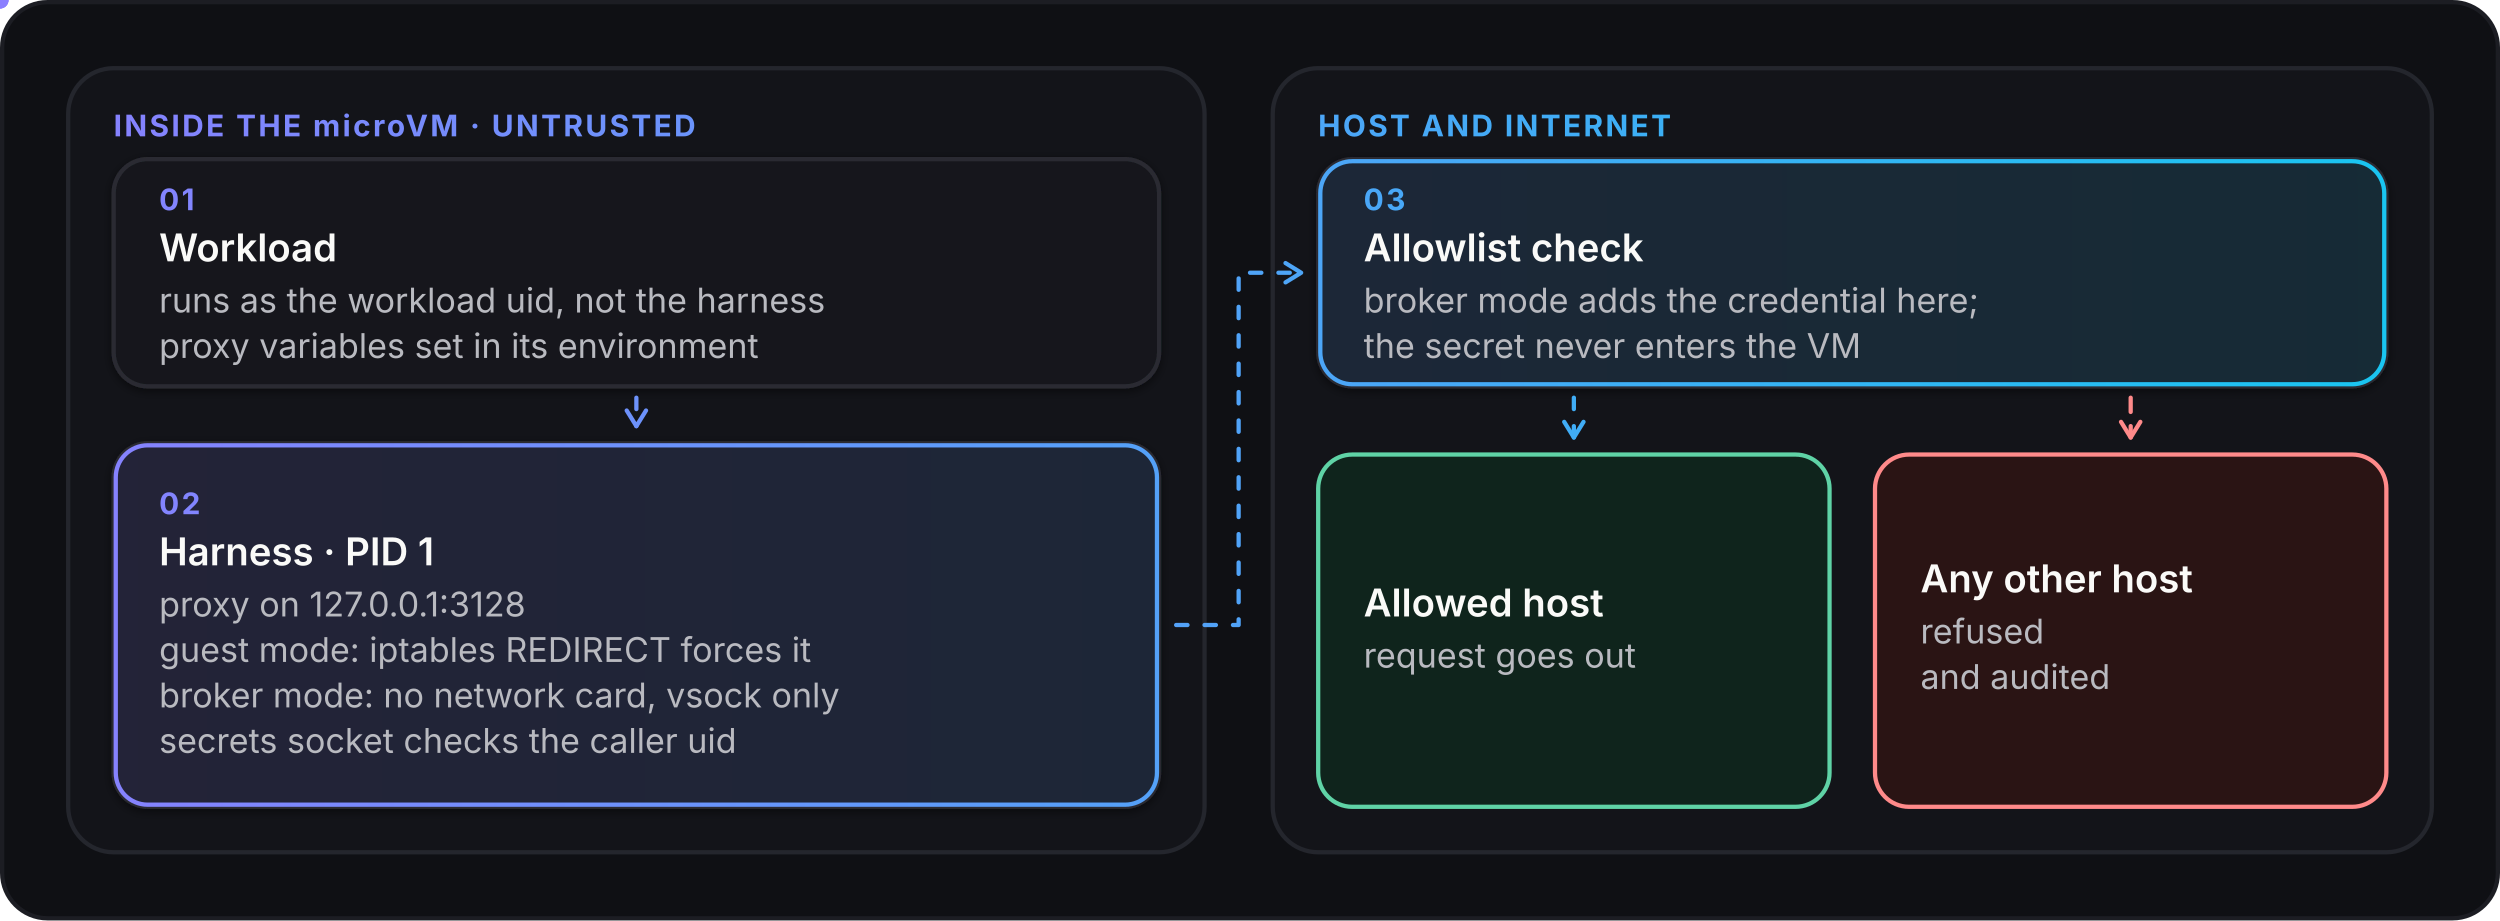
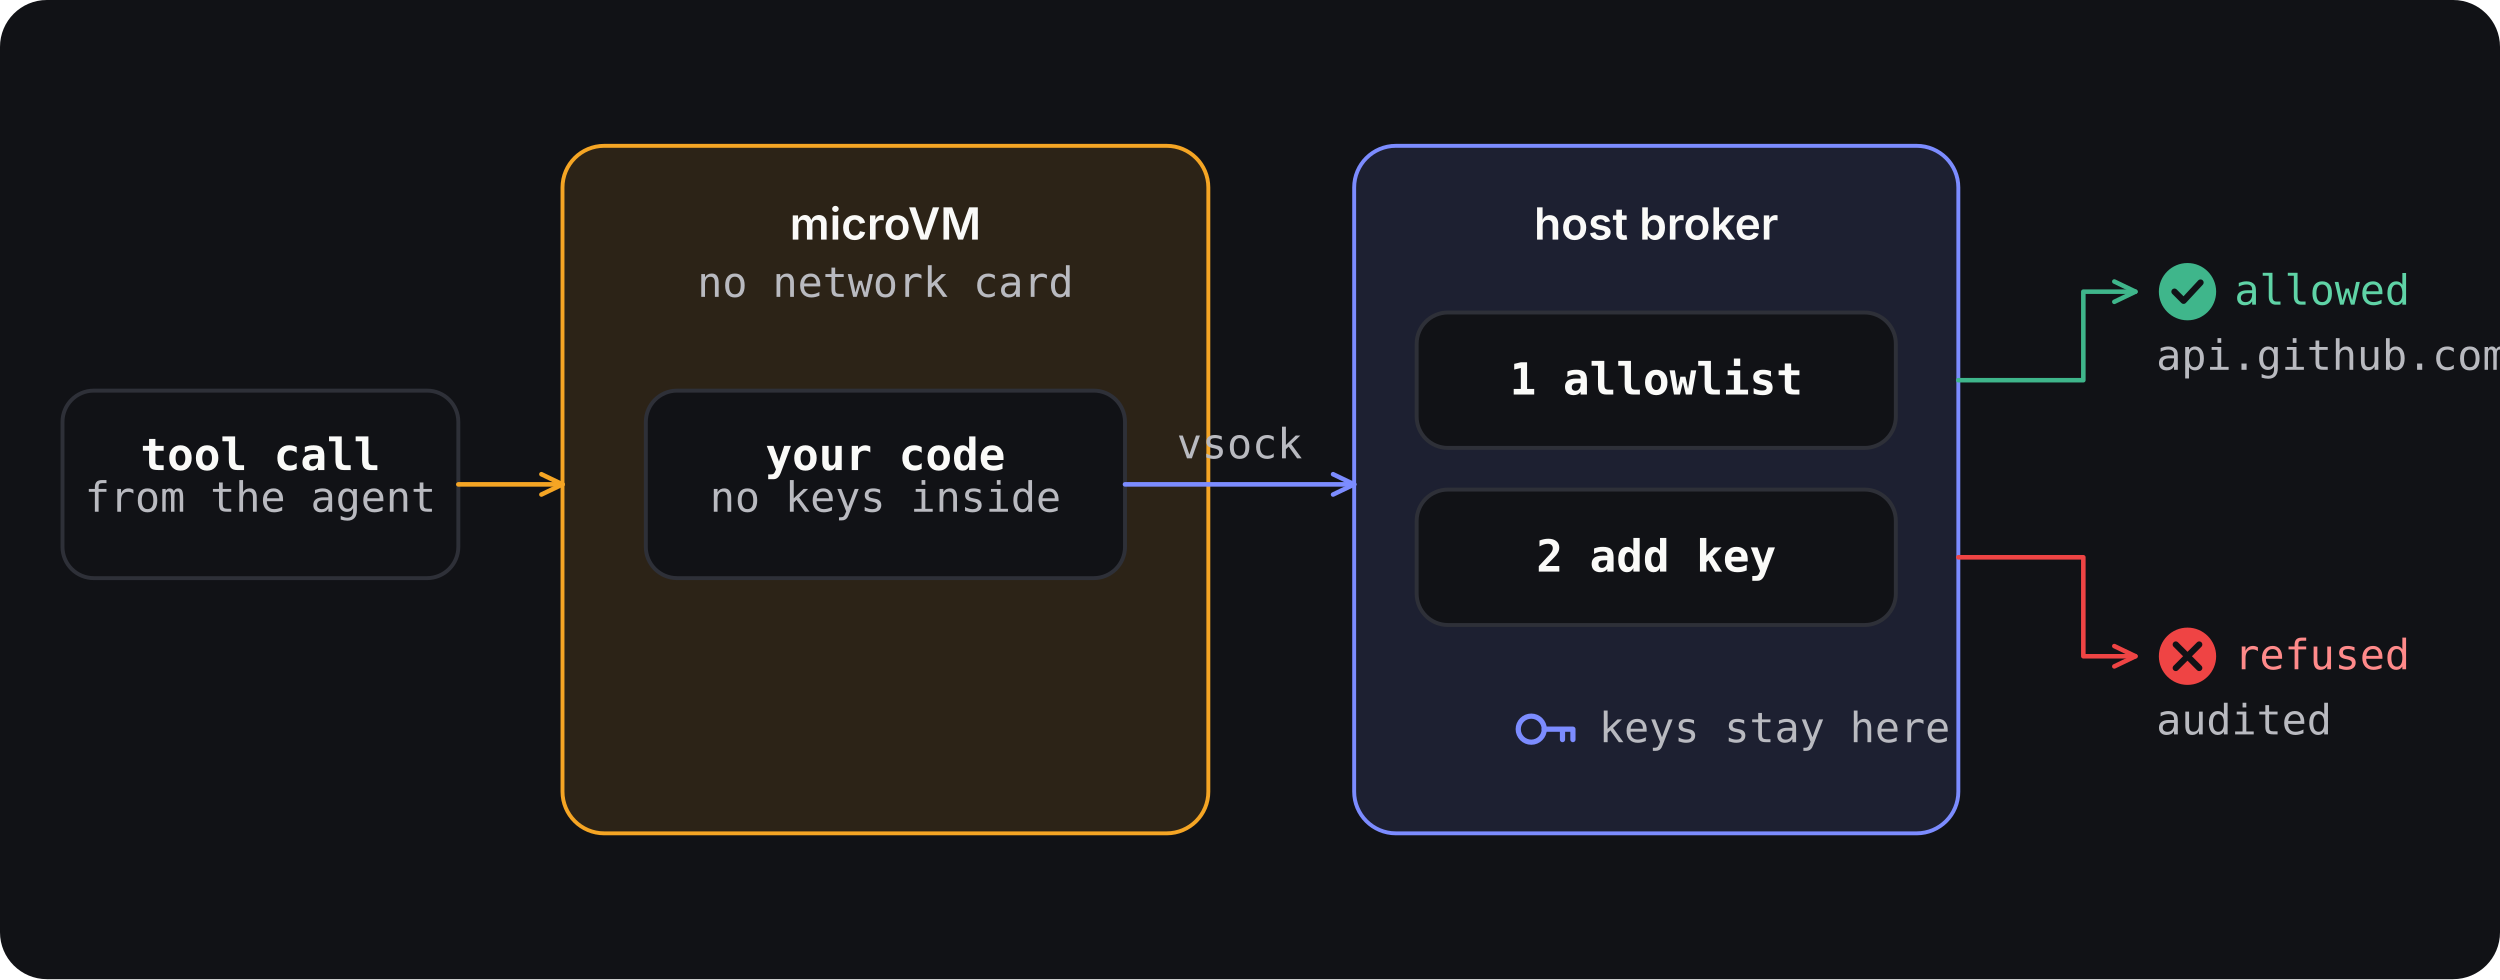
- <svg xmlns="http://www.w3.org/2000/svg" viewBox="0 0 880 324" width="880" height="324" role="img" aria-labelledby="t d">
-   <style>
- .cv{fill:#0f1014;stroke:#1c1d23;stroke-width:1.5}
- .zone{fill:#131419;stroke:#24262d;stroke-width:1.5}
- .card{fill:#17181d;stroke:#2a2c33;stroke-width:1.5}
- .soft{fill:url(#gs)}.ring{fill:none;stroke:url(#ga);stroke-width:1.5}
- .ghost{fill:none;stroke:#5c5f68;stroke-width:1.5;stroke-dasharray:4 4}
- .chip{fill:#17181d;stroke:#2a2c33;stroke-width:1}
- text{font-family:'Inter Tight','Inter',ui-sans-serif,-apple-system,'Segoe UI',sans-serif}
- .t{font-size:13.5px;font-weight:600;fill:#fafaf8}
- .s{font-size:12px;fill:#b9bac0}
- .m{font:11.5px 'JetBrains Mono',ui-monospace,'SF Mono',Menlo,Consolas,monospace;fill:#b9bac0}
- .xs{font-size:11px;font-weight:500;fill:#8c8e96}
- .k{font-size:10.5px;font-weight:650;letter-spacing:.08em;fill:#8c8e96}
- .ka{fill:url(#ga)}
- .ln,.la{fill:none;stroke-width:1.5;stroke-linecap:round;stroke-linejoin:round}
- .ln{stroke:#5c5f68}.la{stroke:url(#ga)}
- .dash{stroke-dasharray:5 5}
- .pkt{fill:url(#ga)}
- .flow{stroke-dasharray:4 6;animation:flow 1.1s linear infinite}
- @keyframes flow{to{stroke-dashoffset:-20}}
- @media (prefers-reduced-motion:reduce){.flow{animation:none;stroke-dasharray:none}.pkt{display:none}}
- </style>
-   <defs>
-     <linearGradient id="ga" gradientUnits="userSpaceOnUse" x1="0" y1="0" x2="880" y2="0">
-       <stop offset="0" stop-color="#8b7fff" />
-       <stop offset="1" stop-color="#14c8f0" />
-     </linearGradient>
-     <linearGradient id="gs" gradientUnits="userSpaceOnUse" x1="0" y1="0" x2="880" y2="0">
-       <stop offset="0" stop-color="#8b7fff" stop-opacity="0.12" />
-       <stop offset="1" stop-color="#14c8f0" stop-opacity="0.12" />
-     </linearGradient>
-     <filter id="sh" x="-10%" y="-10%" width="120%" height="140%">
-       <feDropShadow dx="0" dy="1" stdDeviation="1.6" flood-color="#000000" flood-opacity="0.5" />
-     </filter>
-   </defs>
-   <rect class="cv" x=".75" y=".75" width="878.5" height="322.5" rx="16" />
-   <rect class="zone" x="24" y="24" width="400" height="276" rx="16" />
-   <text class="k ka" x="40" y="48">INSIDE THE microVM · UNTRUSTED</text>
-   <rect class="card" x="40" y="56" width="368" height="80" rx="12" filter="url(#sh)" />
-   <text class="k ka" x="56" y="74">01</text>
-   <text class="t" x="56" y="92">Workload</text>
-   <text class="s" x="56" y="110">runs as the workload uid, not the harness</text>
-   <text class="s" x="56" y="126">proxy variables set in its environment</text>
-   <rect class="card" x="40" y="156" width="368" height="128" rx="12" filter="url(#sh)" />
-   <rect class="soft" x="40" y="156" width="368" height="128" rx="12" />
-   <rect class="ring" x="40.75" y="156.75" width="366.5" height="126.5" rx="11.25" />
-   <text class="k ka" x="56" y="181">02</text>
-   <text class="t" x="56" y="199">Harness · PID 1</text>
-   <text class="s" x="56" y="217">proxy on 127.0.0.1:3128</text>
-   <text class="s" x="56" y="233">guest mode: iptables REDIRECT forces it</text>
-   <text class="s" x="56" y="249">broker mode: no network card, vsock only</text>
-   <text class="s" x="56" y="265">secrets socket checks the caller uid</text>
-   <path class="la flow" d="M224 140L224 150" />
-   <path class="la" d="M220.6 144.5L224 150L227.4 144.5" />
-   <circle class="pkt" r="3">
-     <animateMotion dur="2.6s" repeatCount="indefinite" path="M224 140L224 150" />
-   </circle>
-   <rect class="zone" x="448" y="24" width="408" height="276" rx="16" />
-   <text class="k ka" x="464" y="48">HOST AND INTERNET</text>
-   <rect class="card" x="464" y="56" width="376" height="80" rx="12" filter="url(#sh)" />
-   <rect class="soft" x="464" y="56" width="376" height="80" rx="12" />
-   <rect class="ring" x="464.75" y="56.75" width="374.5" height="78.5" rx="11.25" />
-   <text class="k ka" x="480" y="74">03</text>
-   <text class="t" x="480" y="92">Allowlist check</text>
-   <text class="s" x="480" y="110">broker mode adds the credential here;</text>
-   <text class="s" x="480" y="126">the secret never enters the VM</text>
-   <rect x="464" y="160" width="180" height="124" rx="12" fill="#0f241c" stroke="#5fd3a6" stroke-width="1.5" />
-   <text class="t" x="480" y="217">Allowed host</text>
-   <text class="s" x="480" y="235">request goes out</text>
-   <rect x="660" y="160" width="180" height="124" rx="12" fill="#2a1414" stroke="#ff8a8a" stroke-width="1.5" />
-   <text class="t" x="676" y="208.5">Any other host</text>
-   <text class="s" x="676" y="226.5">refused</text>
-   <text class="s" x="676" y="242.5">and audited</text>
-   <path class="la flow" d="M414 220L436 220L436 96L458 96" />
-   <path class="la" d="M452.5 99.4L458 96L452.5 92.6" />
-   <circle class="pkt" r="3">
-     <animateMotion dur="2.6s" repeatCount="indefinite" path="M414 220L436 220L436 96L458 96" />
-   </circle>
-   <path class="la flow" d="M554 140L554 154" />
-   <path class="la" d="M550.6 148.5L554 154L557.4 148.5" />
-   <circle class="pkt" r="3">
-     <animateMotion dur="2.6s" repeatCount="indefinite" path="M554 140L554 154" />
-   </circle>
-   <path class="ln dash" style="stroke:#ff8a8a" d="M750 140L750 154" />
-   <path class="ln" style="stroke:#ff8a8a" d="M746.6 148.5L750 154L753.4 148.5" />
+ <svg xmlns="http://www.w3.org/2000/svg" viewBox="0 0 960 376" width="960" height="376" role="img" aria-labelledby="t d">
+   <rect width="960" height="376" rx="18" fill="#111216" />
+   <rect x="24" y="150" width="152" height="72" rx="12" fill="#111216" stroke="#2e3038" stroke-width="1.5" />
+   <text x="100" y="180.5" font-family="'JetBrains Mono', ui-monospace, SFMono-Regular, Menlo, Consolas, monospace" font-size="17" font-weight="600" fill="#fafaf8" text-anchor="middle">tool call</text>
+   <text x="100" y="196.5" font-family="'JetBrains Mono', ui-monospace, SFMono-Regular, Menlo, Consolas, monospace" font-size="16" font-weight="400" fill="#b9bac0" text-anchor="middle">from the agent</text>
+   <path d="M176 186 L216 186" fill="none" stroke="#f5a524" stroke-width="1.75" stroke-linecap="round" stroke-linejoin="round" />
+   <path d="M207.9 189.9 L216 186 L207.9 182.1" fill="none" stroke="#f5a524" stroke-width="1.75" stroke-linecap="round" stroke-linejoin="round" />
+   <rect x="216" y="56" width="248" height="264" rx="16" fill="#f5a524" fill-opacity="0.12" stroke="#f5a524" stroke-width="1.5" />
+   <text x="340" y="92" font-family="'Inter Tight', Inter, ui-sans-serif, system-ui, -apple-system, 'Segoe UI', sans-serif" font-size="17" font-weight="600" fill="#fafaf8" text-anchor="middle">microVM</text>
+   <text x="340" y="114" font-family="'JetBrains Mono', ui-monospace, SFMono-Regular, Menlo, Consolas, monospace" font-size="16" font-weight="400" fill="#b9bac0" text-anchor="middle">no network card</text>
+   <rect x="248" y="150" width="184" height="72" rx="12" fill="#111216" stroke="#2e3038" stroke-width="1.5" />
+   <text x="340" y="180.5" font-family="'JetBrains Mono', ui-monospace, SFMono-Regular, Menlo, Consolas, monospace" font-size="17" font-weight="600" fill="#fafaf8" text-anchor="middle">your code</text>
+   <text x="340" y="196.5" font-family="'JetBrains Mono', ui-monospace, SFMono-Regular, Menlo, Consolas, monospace" font-size="16" font-weight="400" fill="#b9bac0" text-anchor="middle">no keys inside</text>
+   <path d="M432 186 L520 186" fill="none" stroke="#7c8cff" stroke-width="1.75" stroke-linecap="round" stroke-linejoin="round" />
+   <path d="M511.9 189.9 L520 186 L511.9 182.1" fill="none" stroke="#7c8cff" stroke-width="1.75" stroke-linecap="round" stroke-linejoin="round" />
+   <text x="476" y="176" font-family="'JetBrains Mono', ui-monospace, SFMono-Regular, Menlo, Consolas, monospace" font-size="16" font-weight="400" fill="#b9bac0" text-anchor="middle">vsock</text>
+   <rect x="520" y="56" width="232" height="264" rx="16" fill="#7c8cff" fill-opacity="0.12" stroke="#7c8cff" stroke-width="1.5" />
+   <text x="636" y="92" font-family="'Inter Tight', Inter, ui-sans-serif, system-ui, -apple-system, 'Segoe UI', sans-serif" font-size="17" font-weight="600" fill="#fafaf8" text-anchor="middle">host broker</text>
+   <rect x="544" y="120" width="184" height="52" rx="12" fill="#111216" stroke="#2e3038" stroke-width="1.5" />
+   <text x="636" y="151.5" font-family="'JetBrains Mono', ui-monospace, SFMono-Regular, Menlo, Consolas, monospace" font-size="17" font-weight="600" fill="#fafaf8" text-anchor="middle">1 allowlist</text>
+   <rect x="544" y="188" width="184" height="52" rx="12" fill="#111216" stroke="#2e3038" stroke-width="1.5" />
+   <text x="636" y="219.5" font-family="'JetBrains Mono', ui-monospace, SFMono-Regular, Menlo, Consolas, monospace" font-size="17" font-weight="600" fill="#fafaf8" text-anchor="middle">2 add key</text>
+   <g fill="none" stroke="#7c8cff" stroke-width="2" stroke-linecap="round">
+     <circle cx="588" cy="280" r="5" />
+     <path d="M593 280 h11 M600 280 v4 M604 280 v4" />
+   </g>
+   <text x="614" y="285" font-family="'JetBrains Mono', ui-monospace, SFMono-Regular, Menlo, Consolas, monospace" font-size="16" font-weight="400" fill="#b9bac0" text-anchor="start">keys stay here</text>
+   <path d="M752 146 L800 146 L800 112 L820 112" fill="none" stroke="#3fb68b" stroke-width="1.75" stroke-linecap="round" stroke-linejoin="round" />
+   <path d="M811.9 115.9 L820 112 L811.9 108.1" fill="none" stroke="#3fb68b" stroke-width="1.75" stroke-linecap="round" stroke-linejoin="round" />
+   <path d="M752 214 L800 214 L800 252 L820 252" fill="none" stroke="#ef4444" stroke-width="1.75" stroke-linecap="round" stroke-linejoin="round" />
+   <path d="M811.9 255.9 L820 252 L811.9 248.1" fill="none" stroke="#ef4444" stroke-width="1.75" stroke-linecap="round" stroke-linejoin="round" />
+   <circle cx="840" cy="112" r="11" fill="#3fb68b" />
+   <path d="M835 112 l3.5 3.5 l6.5 -7" fill="none" stroke="#111216" stroke-width="2.4" stroke-linecap="round" stroke-linejoin="round" />
+   <text x="858" y="117" font-family="'JetBrains Mono', ui-monospace, SFMono-Regular, Menlo, Consolas, monospace" font-size="16" font-weight="400" fill="#5fd3a6" text-anchor="start">allowed</text>
+   <text x="828" y="142" font-family="'JetBrains Mono', ui-monospace, SFMono-Regular, Menlo, Consolas, monospace" font-size="16" font-weight="400" fill="#b9bac0" text-anchor="start">api.github.com</text>
+   <circle cx="840" cy="252" r="11" fill="#ef4444" />
+   <path d="M835.5 247.5 l9 9 M844.5 247.5 l-9 9" stroke="#111216" stroke-width="2.4" stroke-linecap="round" />
+   <text x="858" y="257" font-family="'JetBrains Mono', ui-monospace, SFMono-Regular, Menlo, Consolas, monospace" font-size="16" font-weight="400" fill="#ff8a8a" text-anchor="start">refused</text>
+   <text x="828" y="282" font-family="'JetBrains Mono', ui-monospace, SFMono-Regular, Menlo, Consolas, monospace" font-size="16" font-weight="400" fill="#b9bac0" text-anchor="start">audited</text>
</svg>
